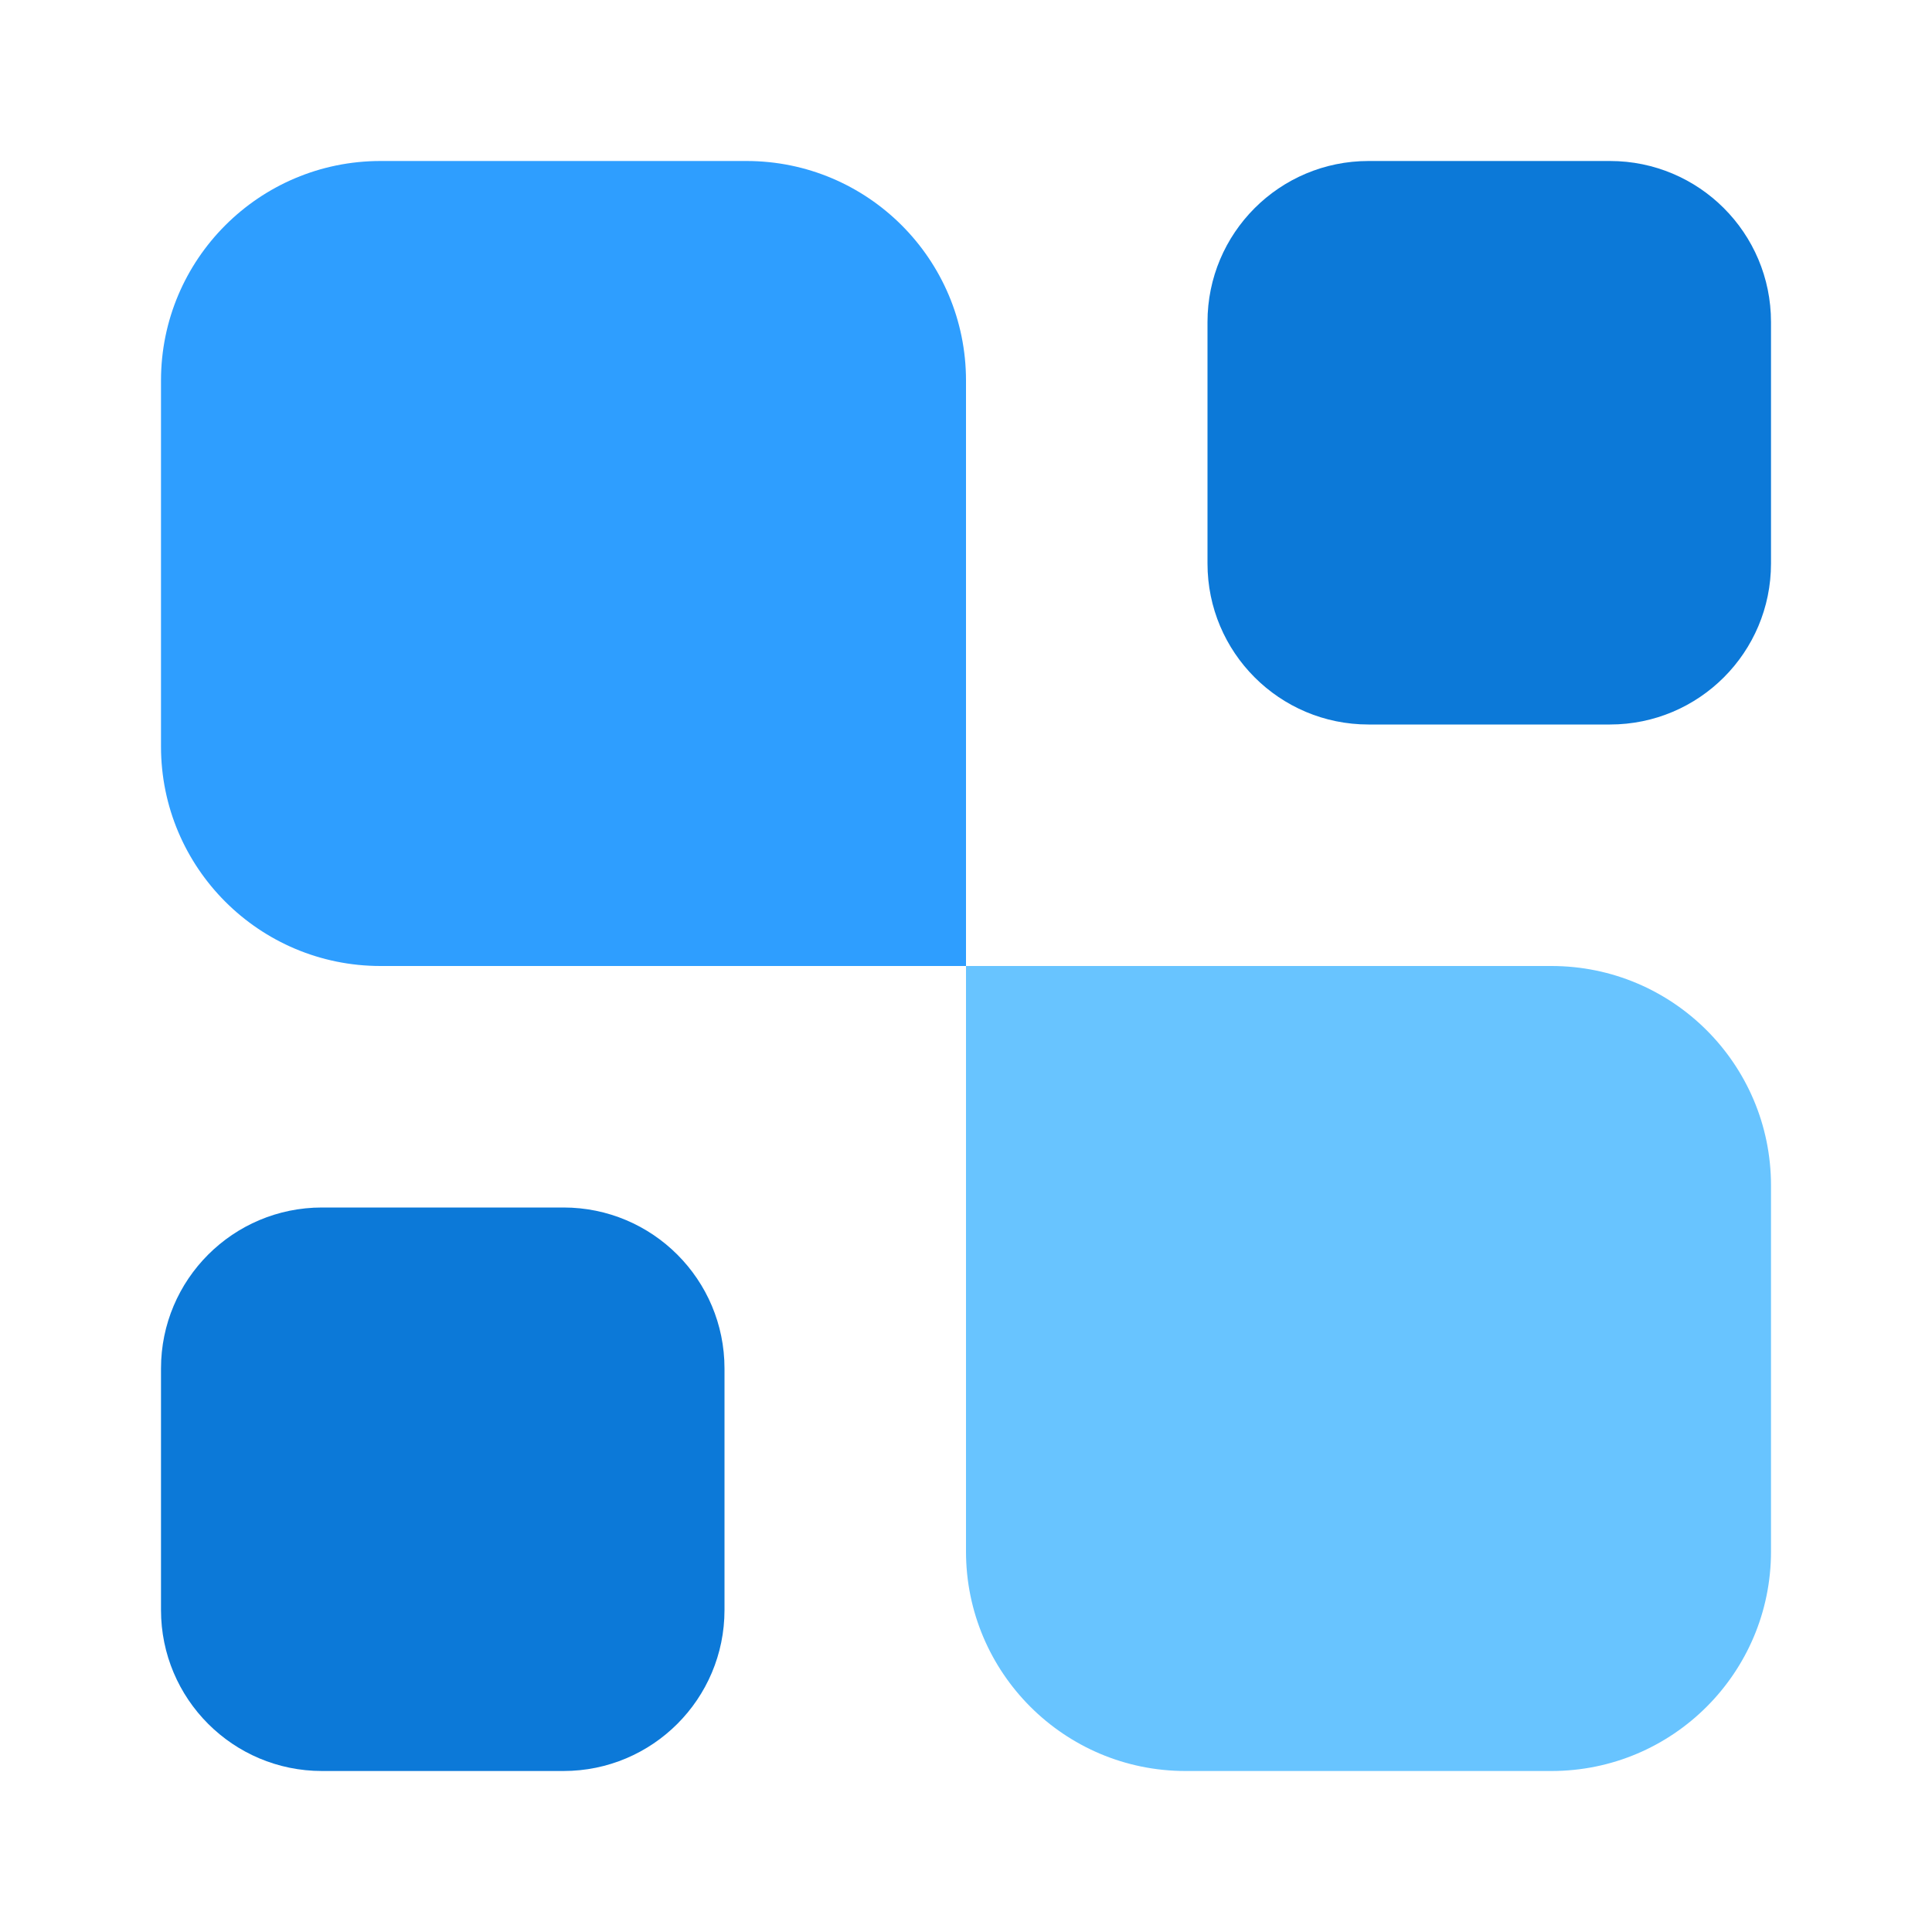
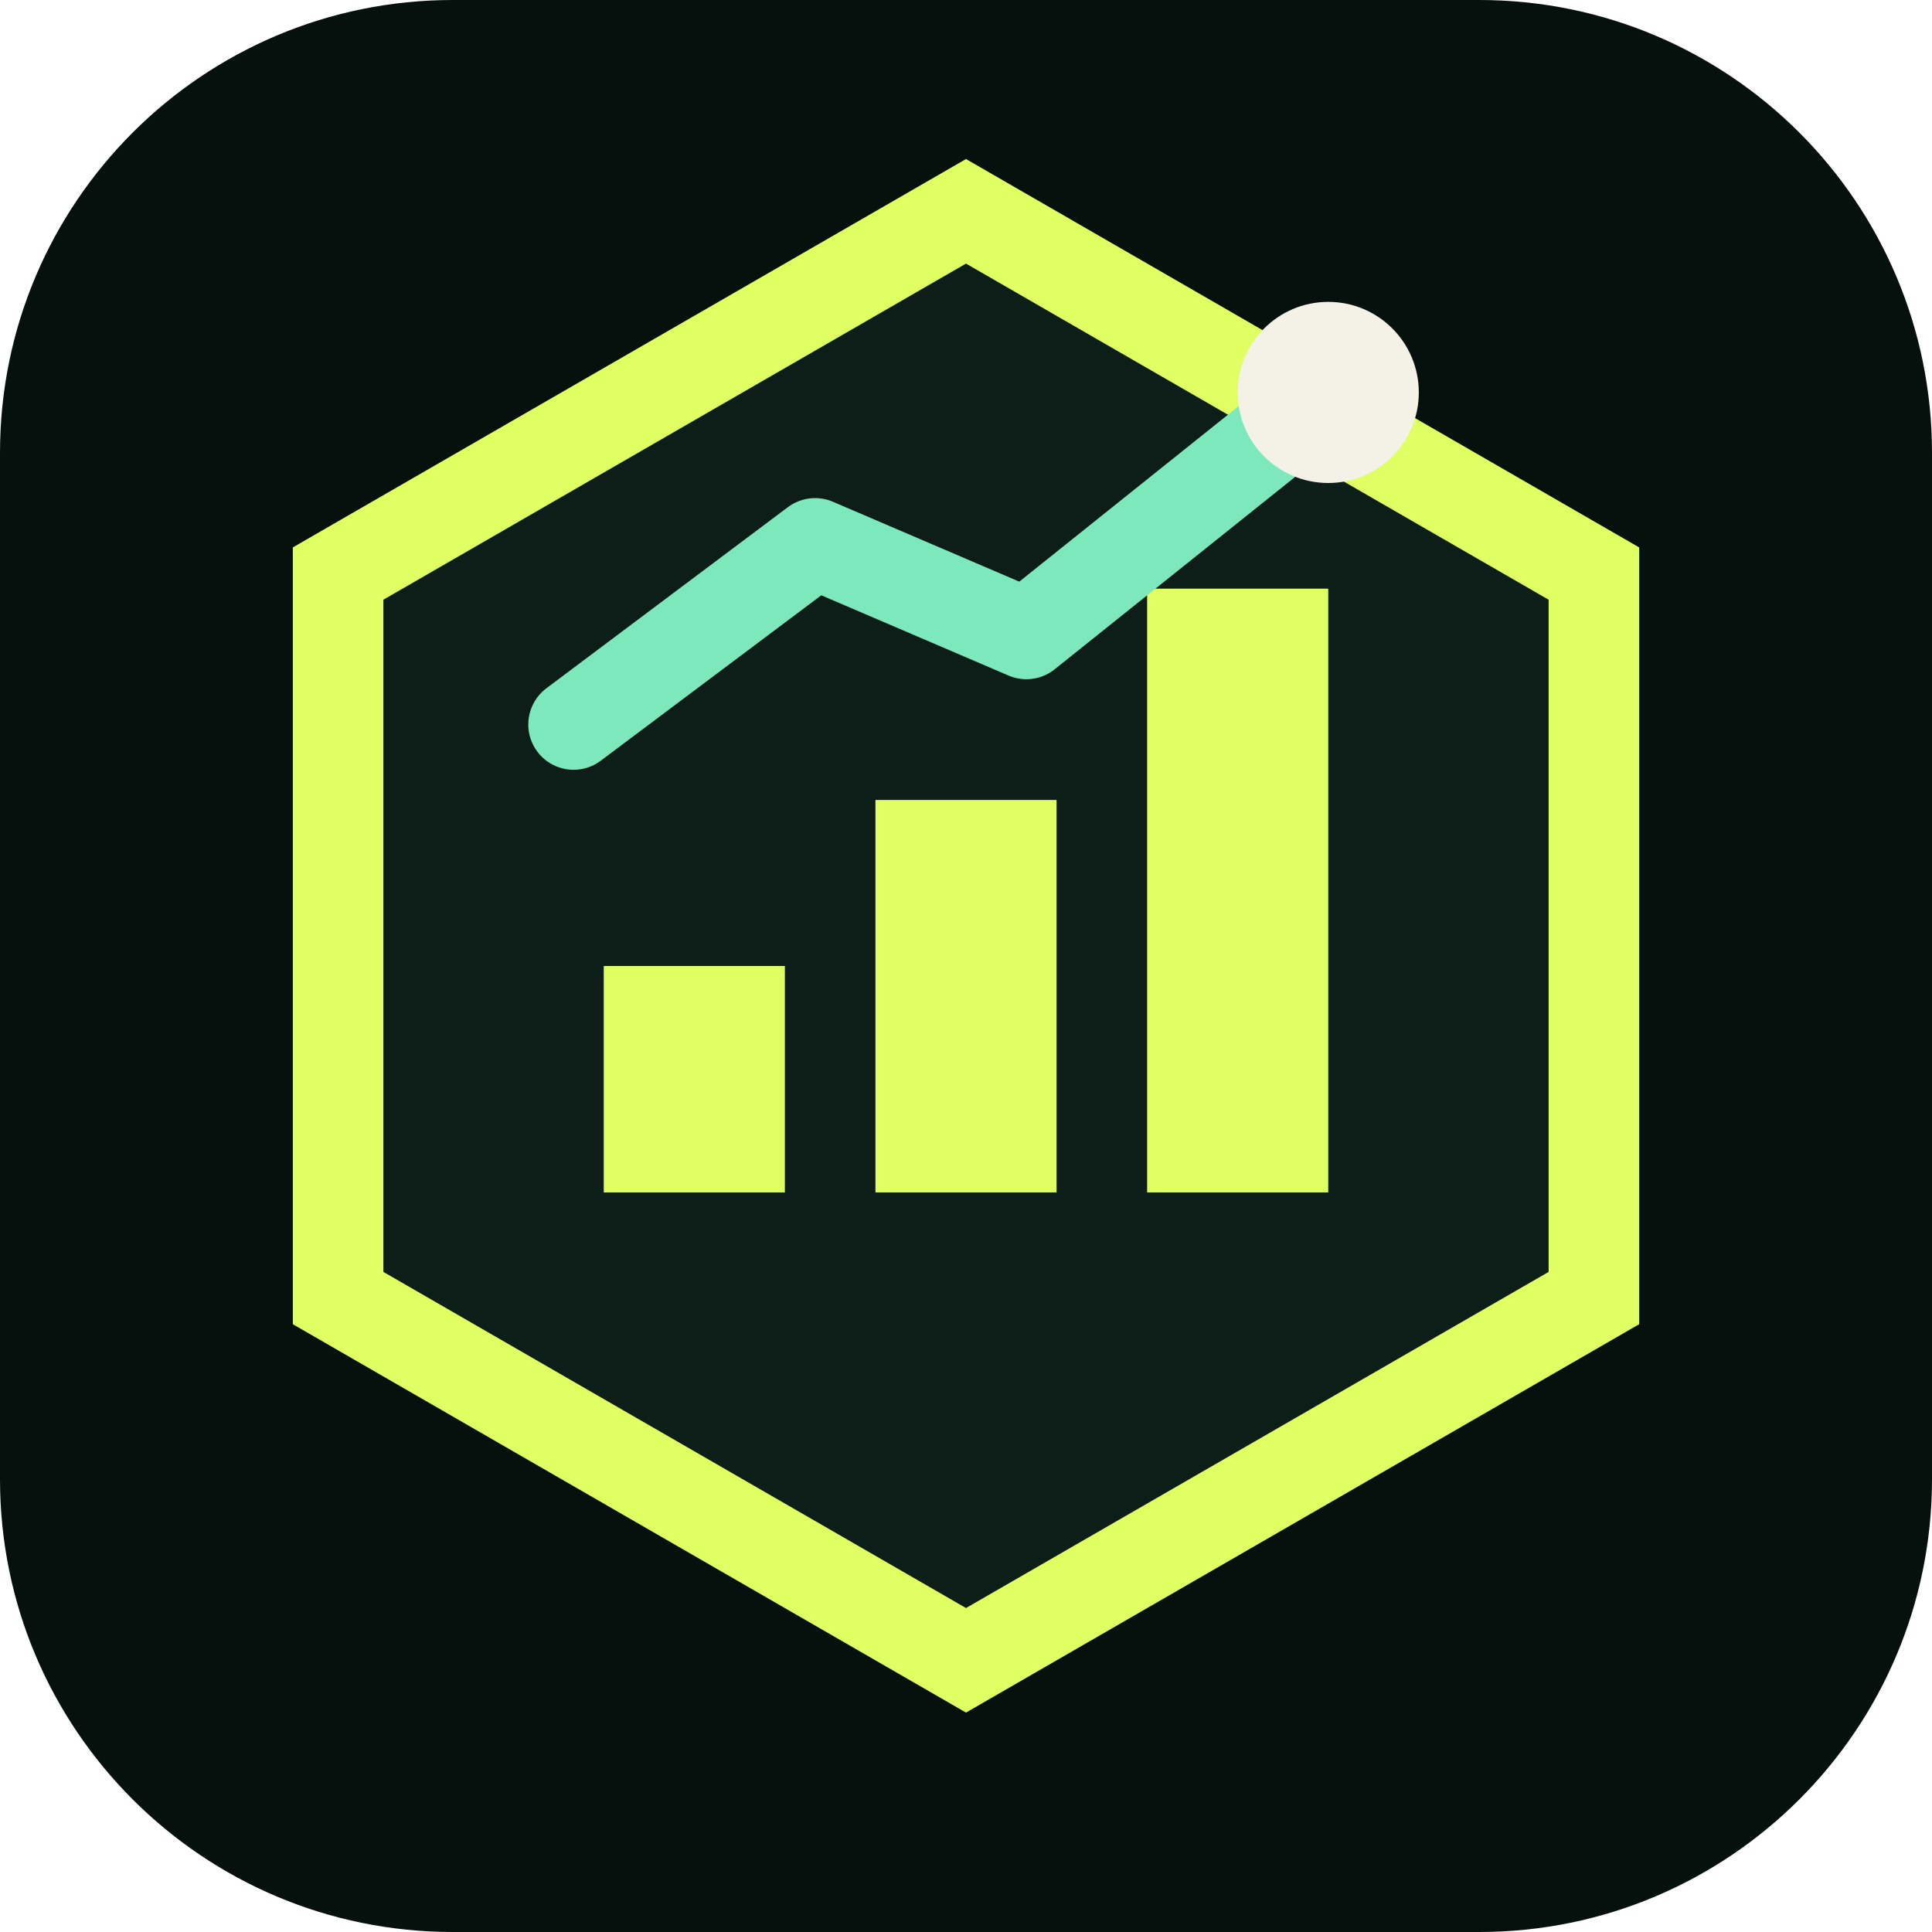
- <svg xmlns="http://www.w3.org/2000/svg" width="24" height="24" viewBox="0 0 24 24" fill="none">
-   <path d="M22 19.273C22 20.779 20.779 22 19.273 22H14.727C13.221 22 12 20.779 12 19.273V12H19.273C20.779 12 22 13.221 22 14.727V19.273Z" fill="#68C4FF" />
-   <path d="M20 2C21.105 2 22 2.895 22 4V7C22 8.105 21.105 9 20 9H17C15.895 9 15 8.105 15 7V4C15 2.895 15.895 2 17 2H20Z" fill="#0C79D8" />
-   <path d="M7 15C8.105 15 9 15.895 9 17V20C9 21.105 8.105 22 7 22H4C2.895 22 2 21.105 2 20V17C2 15.895 2.895 15 4 15H7Z" fill="#0C79D8" />
-   <path d="M12 12H4.727C3.221 12 2 10.779 2 9.273V4.727C2 3.221 3.221 2 4.727 2H9.273C10.779 2 12 3.221 12 4.727V12Z" fill="#2E9EFF" />
+ <svg xmlns="http://www.w3.org/2000/svg" viewBox="0 0 64 64">
+   <rect width="64" height="64" rx="15" fill="#06100d" />
+   <path d="M32 7 52.8 19v24L32 55 11.2 43V19L32 7Z" fill="#0d1d17" stroke="#dfff62" stroke-width="3" />
+   <path d="M20 39.5V32h6v7.5h-6Zm9-13h6v13h-6v-13Zm9-7h6v20h-6v-20Z" fill="#dfff62" />
+   <path d="m19 24 8-6 7 3 10-8" fill="none" stroke="#7ee8bd" stroke-width="3" stroke-linecap="round" stroke-linejoin="round" />
+   <circle cx="44" cy="13" r="3" fill="#f4f1e7" />
</svg>
